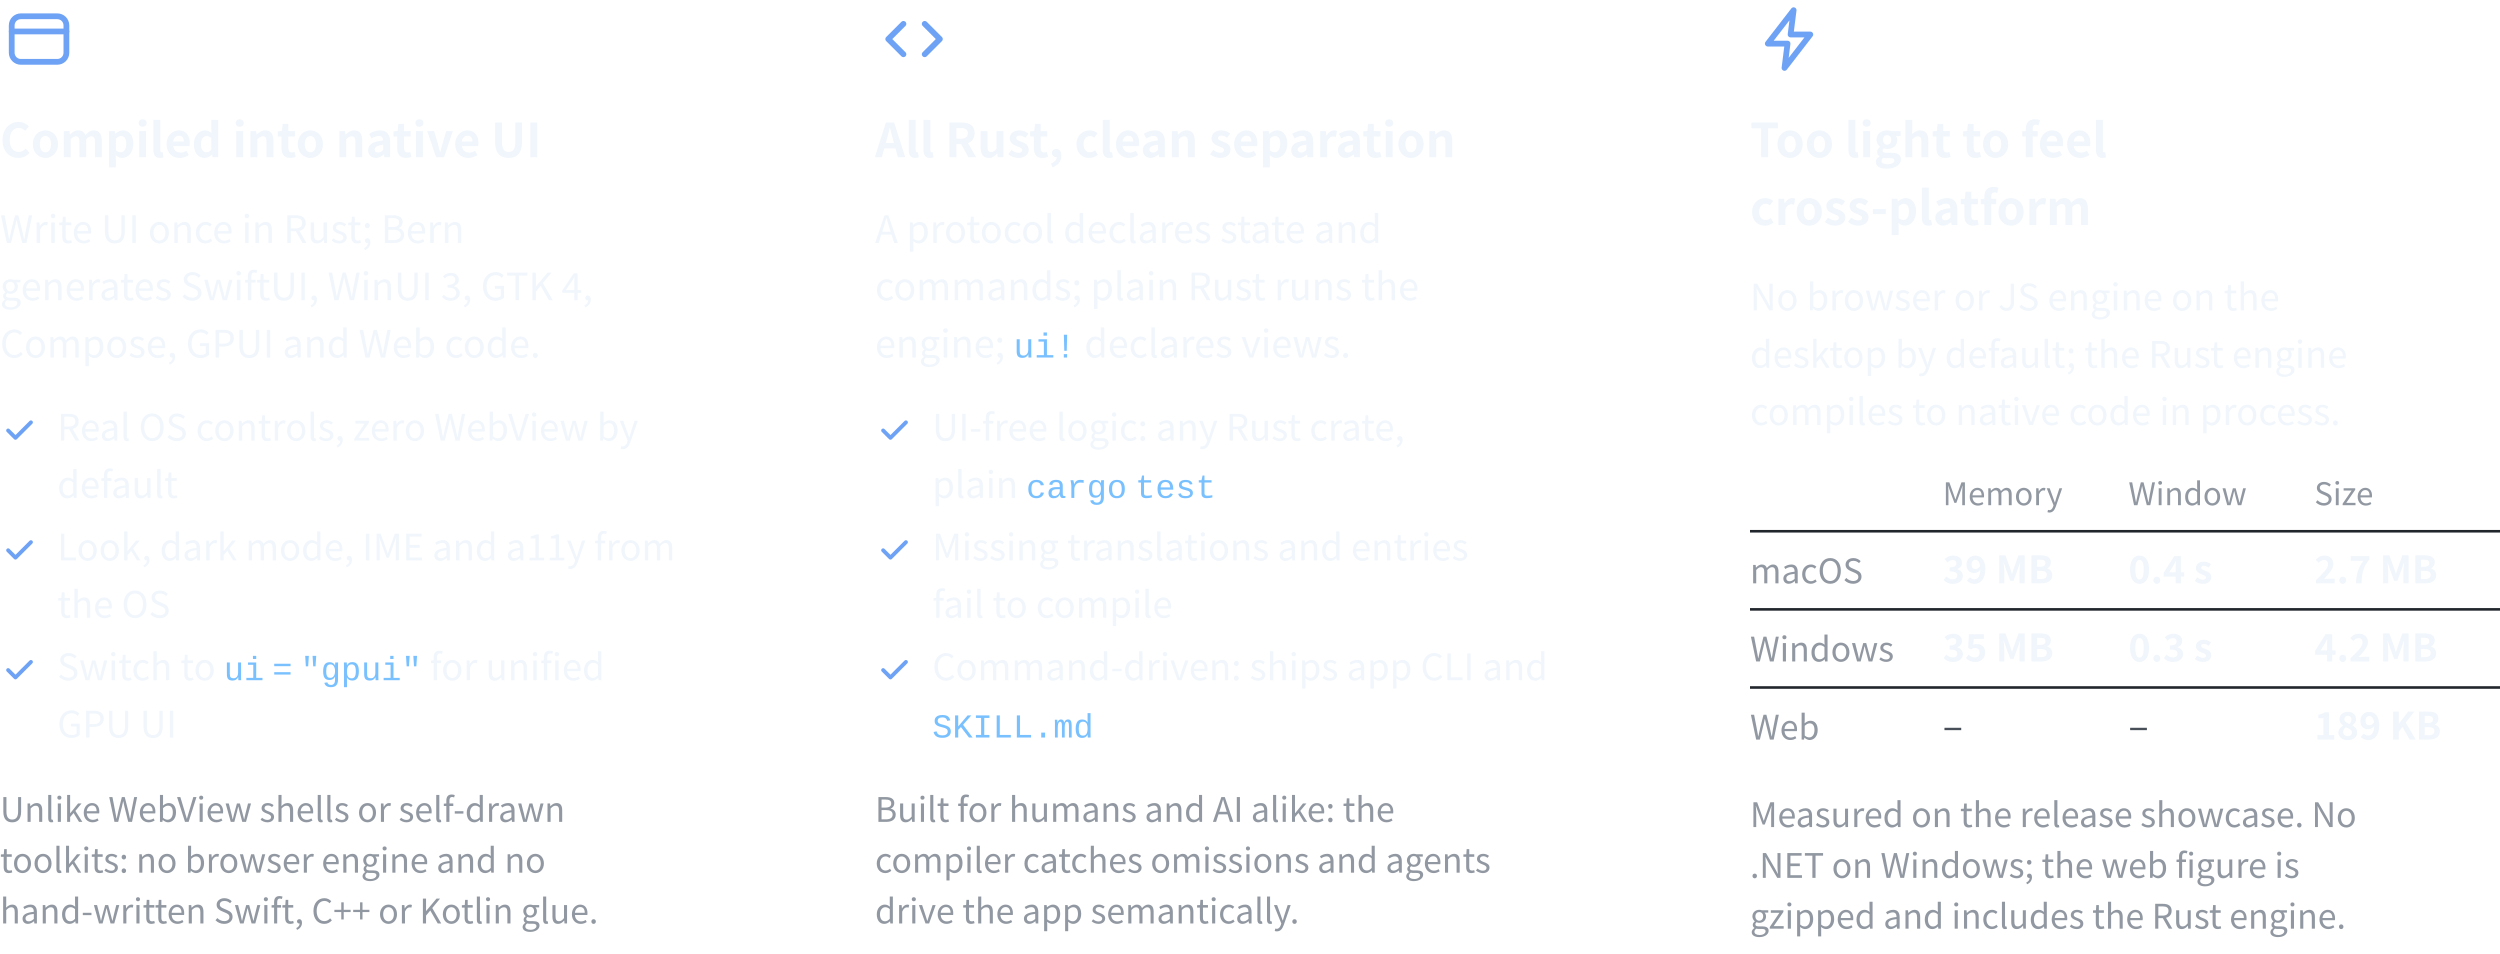
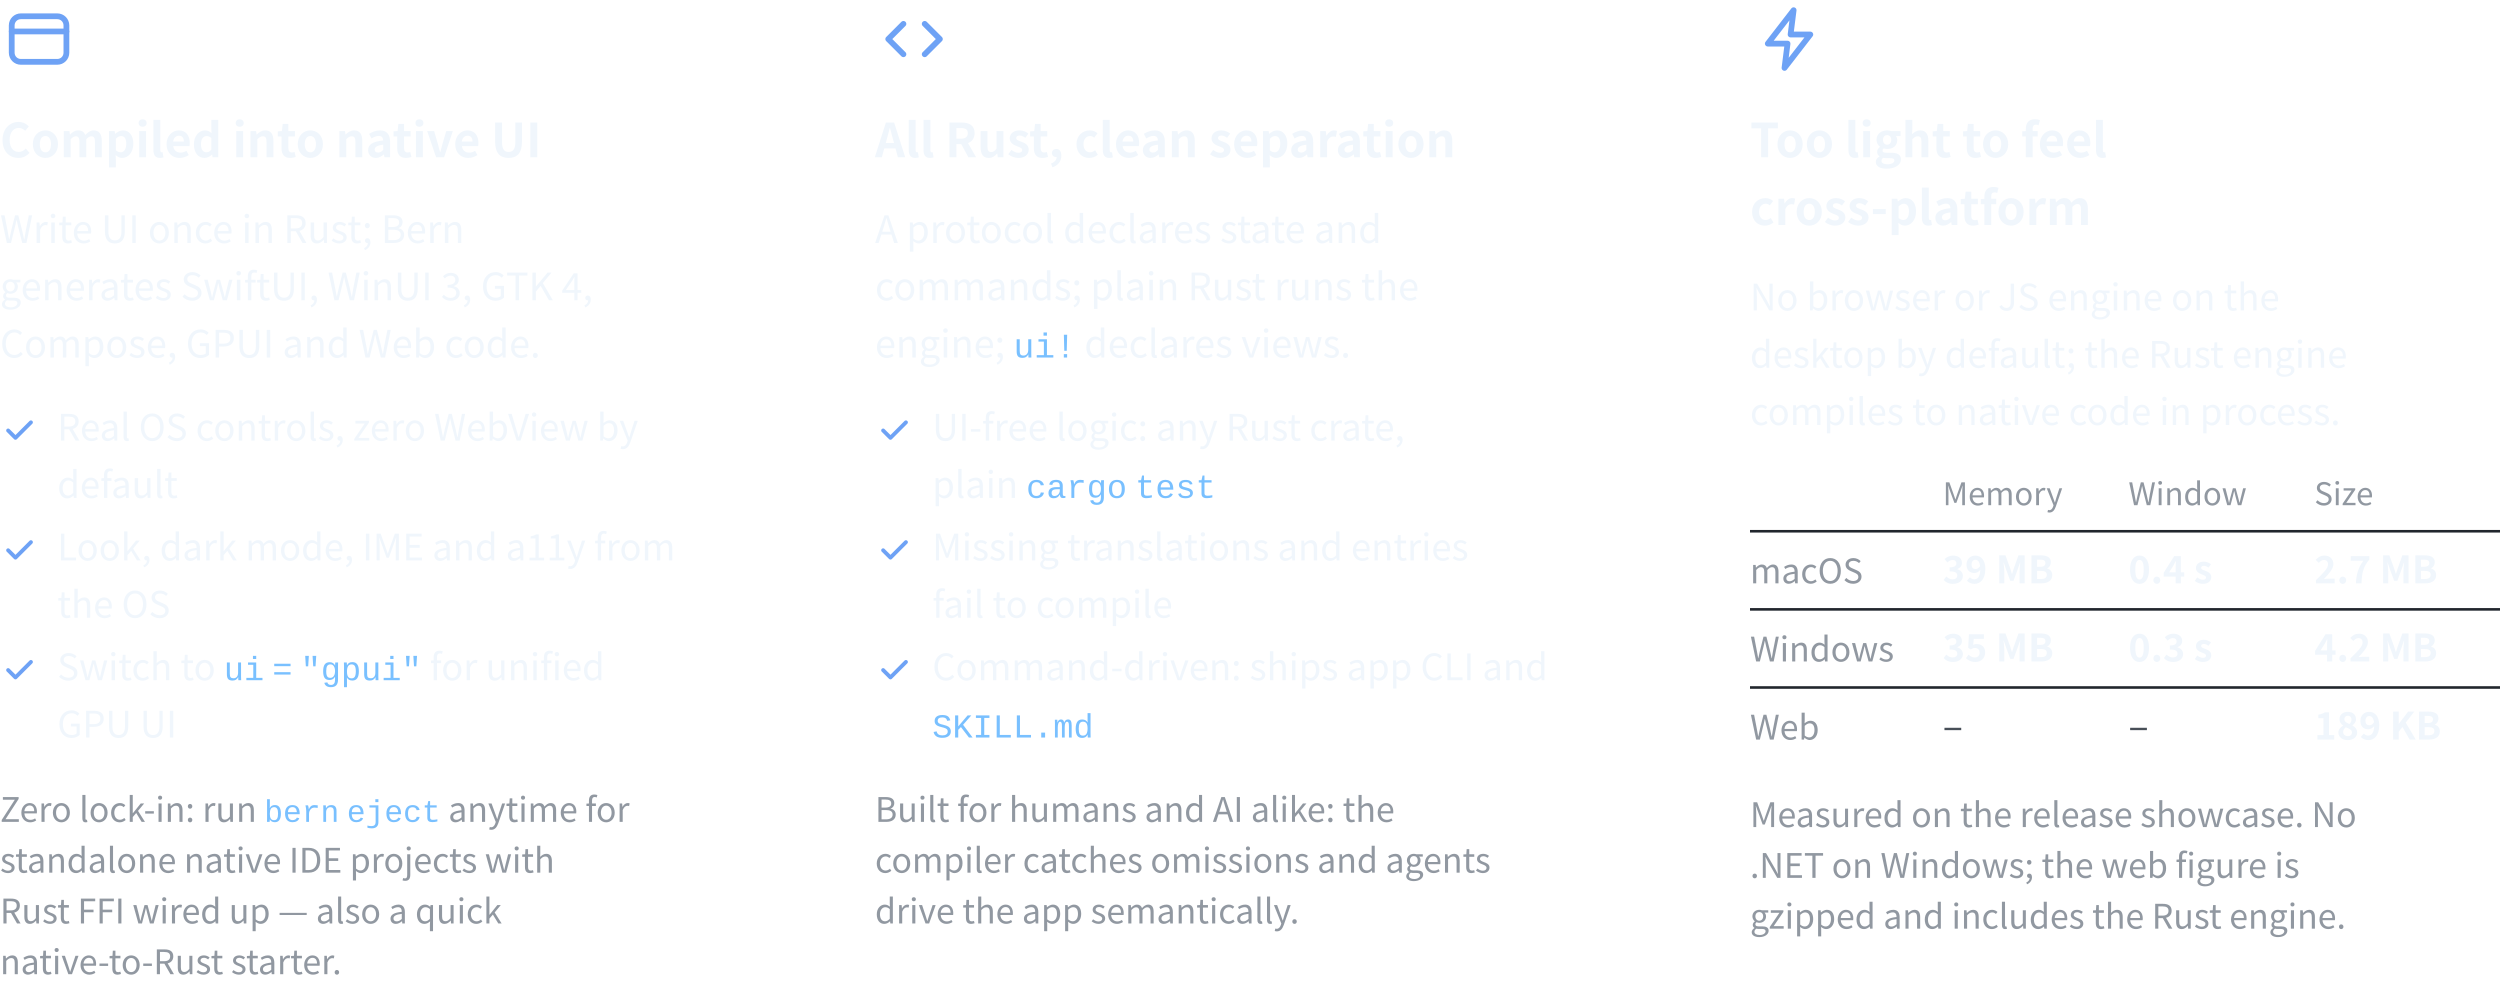
- <svg xmlns="http://www.w3.org/2000/svg" viewBox="0 0 960 366" width="960" height="366" font-family="-apple-system, BlinkMacSystemFont, 'Segoe UI', 'PingFang SC', 'Hiragino Sans GB', 'Microsoft YaHei', 'Noto Sans CJK SC', 'Helvetica Neue', Arial, sans-serif">
+ <svg xmlns="http://www.w3.org/2000/svg" viewBox="0 0 960 384" width="960" height="384" font-family="-apple-system, BlinkMacSystemFont, 'Segoe UI', 'PingFang SC', 'Hiragino Sans GB', 'Microsoft YaHei', 'Noto Sans CJK SC', 'Helvetica Neue', Arial, sans-serif">
  <defs>
    <symbol id="bern-logo" viewBox="0 0 1024 1024">
      <defs>
        <clipPath id="bern-symbol-disc">
          <circle cx="512" cy="512" r="512" />
        </clipPath>
      </defs>
      <g clip-path="url(#bern-symbol-disc)">
        <rect width="1024" height="1024" fill="#4A8BEF" />
        <path fill="#24324D" d="M 290.4 372.1 C 270.7 579.3 309.8 827.6 392.0 1060.0 L 1100 1100 L 1060.0 880.0 C 1013.0 692.2 904.4 451.5 684.3 270.5 A 14 14 0 0 0 662.4 286.5 C 693.7 364.2 711.6 444.8 715.3 529.4 A 36 36 0 0 1 691.6 564.9 C 620.6 590.7 549.5 616.5 478.5 642.4 A 36 36 0 0 1 436.0 628.1 C 383.8 547.6 344.6 461.1 317.8 369.5 A 14 14 0 0 0 290.4 372.1 Z" />
        <ellipse rx="22" ry="36" fill="#E8F4FF" transform="translate(520 760) rotate(-20)" />
        <ellipse rx="22" ry="36" fill="#E8F4FF" transform="translate(748 668) rotate(-20)" />
      </g>
    </symbol>
  </defs>
  <g transform="translate(0.0 0.0)">
    <g transform="translate(1.0 1.0) scale(1.1667)" fill="none" stroke="#6EA2F5" stroke-width="1.9" stroke-linecap="round" stroke-linejoin="round" color="#6EA2F5">
      <rect x="3" y="4.5" width="18" height="15" rx="3" />
      <path d="M3 9.5h18" />
    </g>
    <text x="0.0" y="60.4" font-size="18" fill="#F0F6FC" font-weight="700">Compiled into native UI</text>
    <text x="0.0" y="93.3" font-size="14.5" fill="#F0F6FC">Write UI once in Rust; Bern</text>
    <text x="0.0" y="115.3" font-size="14.5" fill="#F0F6FC">generates SwiftUI, WinUI 3, GTK 4,</text>
    <text x="0.0" y="137.3" font-size="14.5" fill="#F0F6FC">Compose, GPUI and Web code.</text>
    <g transform="translate(0.0 157.5) scale(0.625)" fill="none" stroke="#6EA2F5" stroke-width="2.4" stroke-linecap="round" stroke-linejoin="round" color="#6EA2F5">
      <path d="m5 12.5 4.5 4.5L19 7.5" />
    </g>
    <text x="22.0" y="169.2" font-size="14" fill="#F0F6FC">Real OS controls, zero WebView by</text>
    <text x="22.0" y="191.2" font-size="14" fill="#F0F6FC">default</text>
    <g transform="translate(0.0 203.5) scale(0.625)" fill="none" stroke="#6EA2F5" stroke-width="2.4" stroke-linecap="round" stroke-linejoin="round" color="#6EA2F5">
      <path d="m5 12.5 4.5 4.5L19 7.5" />
    </g>
    <text x="22.0" y="215.2" font-size="14" fill="#F0F6FC">Look, dark mode, IME and a11y from</text>
    <text x="22.0" y="237.2" font-size="14" fill="#F0F6FC">the OS</text>
    <g transform="translate(0.0 249.5) scale(0.625)" fill="none" stroke="#6EA2F5" stroke-width="2.4" stroke-linecap="round" stroke-linejoin="round" color="#6EA2F5">
      <path d="m5 12.5 4.5 4.5L19 7.5" />
    </g>
    <text x="22.0" y="261.2" font-size="14" fill="#F0F6FC">Switch to <tspan font-family="ui-monospace, SFMono-Regular, Menlo, Consolas, 'Liberation Mono', monospace" font-size="12.9" fill="#79C0FF">ui</tspan>
      <tspan font-family="ui-monospace, SFMono-Regular, Menlo, Consolas, 'Liberation Mono', monospace" font-size="12.9" fill="#79C0FF">=</tspan>
      <tspan font-family="ui-monospace, SFMono-Regular, Menlo, Consolas, 'Liberation Mono', monospace" font-size="12.9" fill="#79C0FF">"gpui"</tspan> for unified</text>
    <text x="22.0" y="283.2" font-size="14" fill="#F0F6FC">GPU UI</text>
-     <text x="0.0" y="315.6" font-size="13" fill="#9198A1">Unlike WebView shells or self-drawn</text>
-     <text x="0.0" y="335.1" font-size="13" fill="#9198A1">toolkits: no browser engine and no</text>
-     <text x="0.0" y="354.6" font-size="13" fill="#9198A1">hand-written Swift, C++ or Kotlin glue.</text>
+     <text x="0.0" y="315.6" font-size="13" fill="#9198A1">Zero lock-in: run <tspan font-family="ui-monospace, SFMono-Regular, Menlo, Consolas, 'Liberation Mono', monospace" font-size="12.0" fill="#79C0FF">bern</tspan>
+       <tspan font-family="ui-monospace, SFMono-Regular, Menlo, Consolas, 'Liberation Mono', monospace" font-size="12.0" fill="#79C0FF">eject</tspan> anytime for</text>
+     <text x="0.0" y="335.1" font-size="13" fill="#9198A1">standalone native IDE projects with</text>
+     <text x="0.0" y="354.6" font-size="13" fill="#9198A1">Rust FFI wired up — also a quick</text>
+     <text x="0.0" y="374.1" font-size="13" fill="#9198A1">native-to-Rust starter.</text>
  </g>
  <g transform="translate(336.0 0.0)">
    <g transform="translate(1.0 1.0) scale(1.1667)" fill="none" stroke="#6EA2F5" stroke-width="1.9" stroke-linecap="round" stroke-linejoin="round" color="#6EA2F5">
      <path d="M8.5 7 3.5 12l5 5M15.5 7l5 5-5 5" />
    </g>
    <text x="0.0" y="60.4" font-size="18" fill="#F0F6FC" font-weight="700">All Rust, clean separation</text>
    <text x="0.0" y="93.3" font-size="14.5" fill="#F0F6FC">A protocol declares state and</text>
    <text x="0.0" y="115.3" font-size="14.5" fill="#F0F6FC">commands; plain Rust runs the</text>
    <text x="0.0" y="137.3" font-size="14.5" fill="#F0F6FC">engine; <tspan font-family="ui-monospace, SFMono-Regular, Menlo, Consolas, 'Liberation Mono', monospace" font-size="13.3" fill="#79C0FF">ui!</tspan> declares views.</text>
    <g transform="translate(0.0 157.5) scale(0.625)" fill="none" stroke="#6EA2F5" stroke-width="2.4" stroke-linecap="round" stroke-linejoin="round" color="#6EA2F5">
      <path d="m5 12.5 4.5 4.5L19 7.5" />
    </g>
    <text x="22.0" y="169.2" font-size="14" fill="#F0F6FC">UI-free logic: any Rust crate,</text>
    <text x="22.0" y="191.2" font-size="14" fill="#F0F6FC">plain <tspan font-family="ui-monospace, SFMono-Regular, Menlo, Consolas, 'Liberation Mono', monospace" font-size="12.9" fill="#79C0FF">cargo</tspan>
      <tspan font-family="ui-monospace, SFMono-Regular, Menlo, Consolas, 'Liberation Mono', monospace" font-size="12.9" fill="#79C0FF">test</tspan>
    </text>
    <g transform="translate(0.0 203.5) scale(0.625)" fill="none" stroke="#6EA2F5" stroke-width="2.4" stroke-linecap="round" stroke-linejoin="round" color="#6EA2F5">
      <path d="m5 12.5 4.5 4.5L19 7.5" />
    </g>
    <text x="22.0" y="215.2" font-size="14" fill="#F0F6FC">Missing translations and entries</text>
    <text x="22.0" y="237.2" font-size="14" fill="#F0F6FC">fail to compile</text>
    <g transform="translate(0.0 249.5) scale(0.625)" fill="none" stroke="#6EA2F5" stroke-width="2.4" stroke-linecap="round" stroke-linejoin="round" color="#6EA2F5">
      <path d="m5 12.5 4.5 4.5L19 7.5" />
    </g>
    <text x="22.0" y="261.2" font-size="14" fill="#F0F6FC">Command-driven: ships app CLI and</text>
    <text x="22.0" y="283.2" font-size="14" fill="#F0F6FC">
      <tspan font-family="ui-monospace, SFMono-Regular, Menlo, Consolas, 'Liberation Mono', monospace" font-size="12.9" fill="#79C0FF">SKILL.md</tspan>
    </text>
    <text x="0.0" y="315.6" font-size="13" fill="#9198A1">Built for humans and AI alike: the</text>
    <text x="0.0" y="335.1" font-size="13" fill="#9198A1">compiler catches omissions and agents</text>
    <text x="0.0" y="354.6" font-size="13" fill="#9198A1">drive the app semantically.</text>
  </g>
  <g transform="translate(672.0 0.0)">
    <g transform="translate(1.0 1.0) scale(1.1667)" fill="none" stroke="#6EA2F5" stroke-width="1.9" stroke-linecap="round" stroke-linejoin="round" color="#6EA2F5">
      <path d="M13.5 2.5 5 13.5h6.5l-1 8 8.5-11h-6.5z" />
    </g>
    <text x="0.0" y="60.4" font-size="18" fill="#F0F6FC" font-weight="700">Too light to feel</text>
    <text x="0.0" y="86.4" font-size="18" fill="#F0F6FC" font-weight="700">cross-platform</text>
    <text x="0.0" y="119.2" font-size="14" fill="#F0F6FC">No browser or JS engine on the</text>
    <text x="0.0" y="141.2" font-size="14" fill="#F0F6FC">desktop by default; the Rust engine</text>
    <text x="0.0" y="163.2" font-size="14" fill="#F0F6FC">compiles to native code in process.</text>
    <text x="74.0" y="194" font-size="12" fill="#9198A1">Memory</text>
    <text x="145.3" y="194" font-size="12" fill="#9198A1">Window</text>
    <text x="216.7" y="194" font-size="12" fill="#9198A1">Size</text>
    <line x1="0" y1="204.0" x2="288.0" y2="204.0" stroke="#21262D" />
    <text x="0" y="224.0" font-size="13" fill="#9198A1">macOS</text>
    <text x="74.0" y="224.0" font-size="14.5" font-weight="700" fill="#F0F6FC">39 MB</text>
    <text x="145.3" y="224.0" font-size="14.5" font-weight="700" fill="#F0F6FC">0.4 s</text>
    <text x="216.7" y="224.0" font-size="14.5" font-weight="700" fill="#F0F6FC">2.7 MB</text>
    <line x1="0" y1="234.0" x2="288.0" y2="234.0" stroke="#21262D" />
    <text x="0" y="254.0" font-size="13" fill="#9198A1">Windows</text>
    <text x="74.0" y="254.0" font-size="14.5" font-weight="700" fill="#F0F6FC">35 MB</text>
    <text x="145.3" y="254.0" font-size="14.5" font-weight="700" fill="#F0F6FC">0.3 s</text>
    <text x="216.7" y="254.0" font-size="14.5" font-weight="700" fill="#F0F6FC">4.2 MB</text>
    <line x1="0" y1="264.0" x2="288.0" y2="264.0" stroke="#21262D" />
    <text x="0" y="284.0" font-size="13" fill="#9198A1">Web</text>
    <text x="74.0" y="284.0" font-size="14.5" font-weight="400" fill="#484F58">–</text>
    <text x="145.3" y="284.0" font-size="14.5" font-weight="400" fill="#484F58">–</text>
    <text x="216.7" y="284.0" font-size="14.5" font-weight="700" fill="#F0F6FC">189 KB</text>
    <text x="0.0" y="317.6" font-size="13" fill="#9198A1">Measured on the release showcase. No</text>
    <text x="0.0" y="337.1" font-size="13" fill="#9198A1">.NET on Windows; the web figure is</text>
    <text x="0.0" y="356.6" font-size="13" fill="#9198A1">gzipped and includes the Rust engine.</text>
  </g>
</svg>
